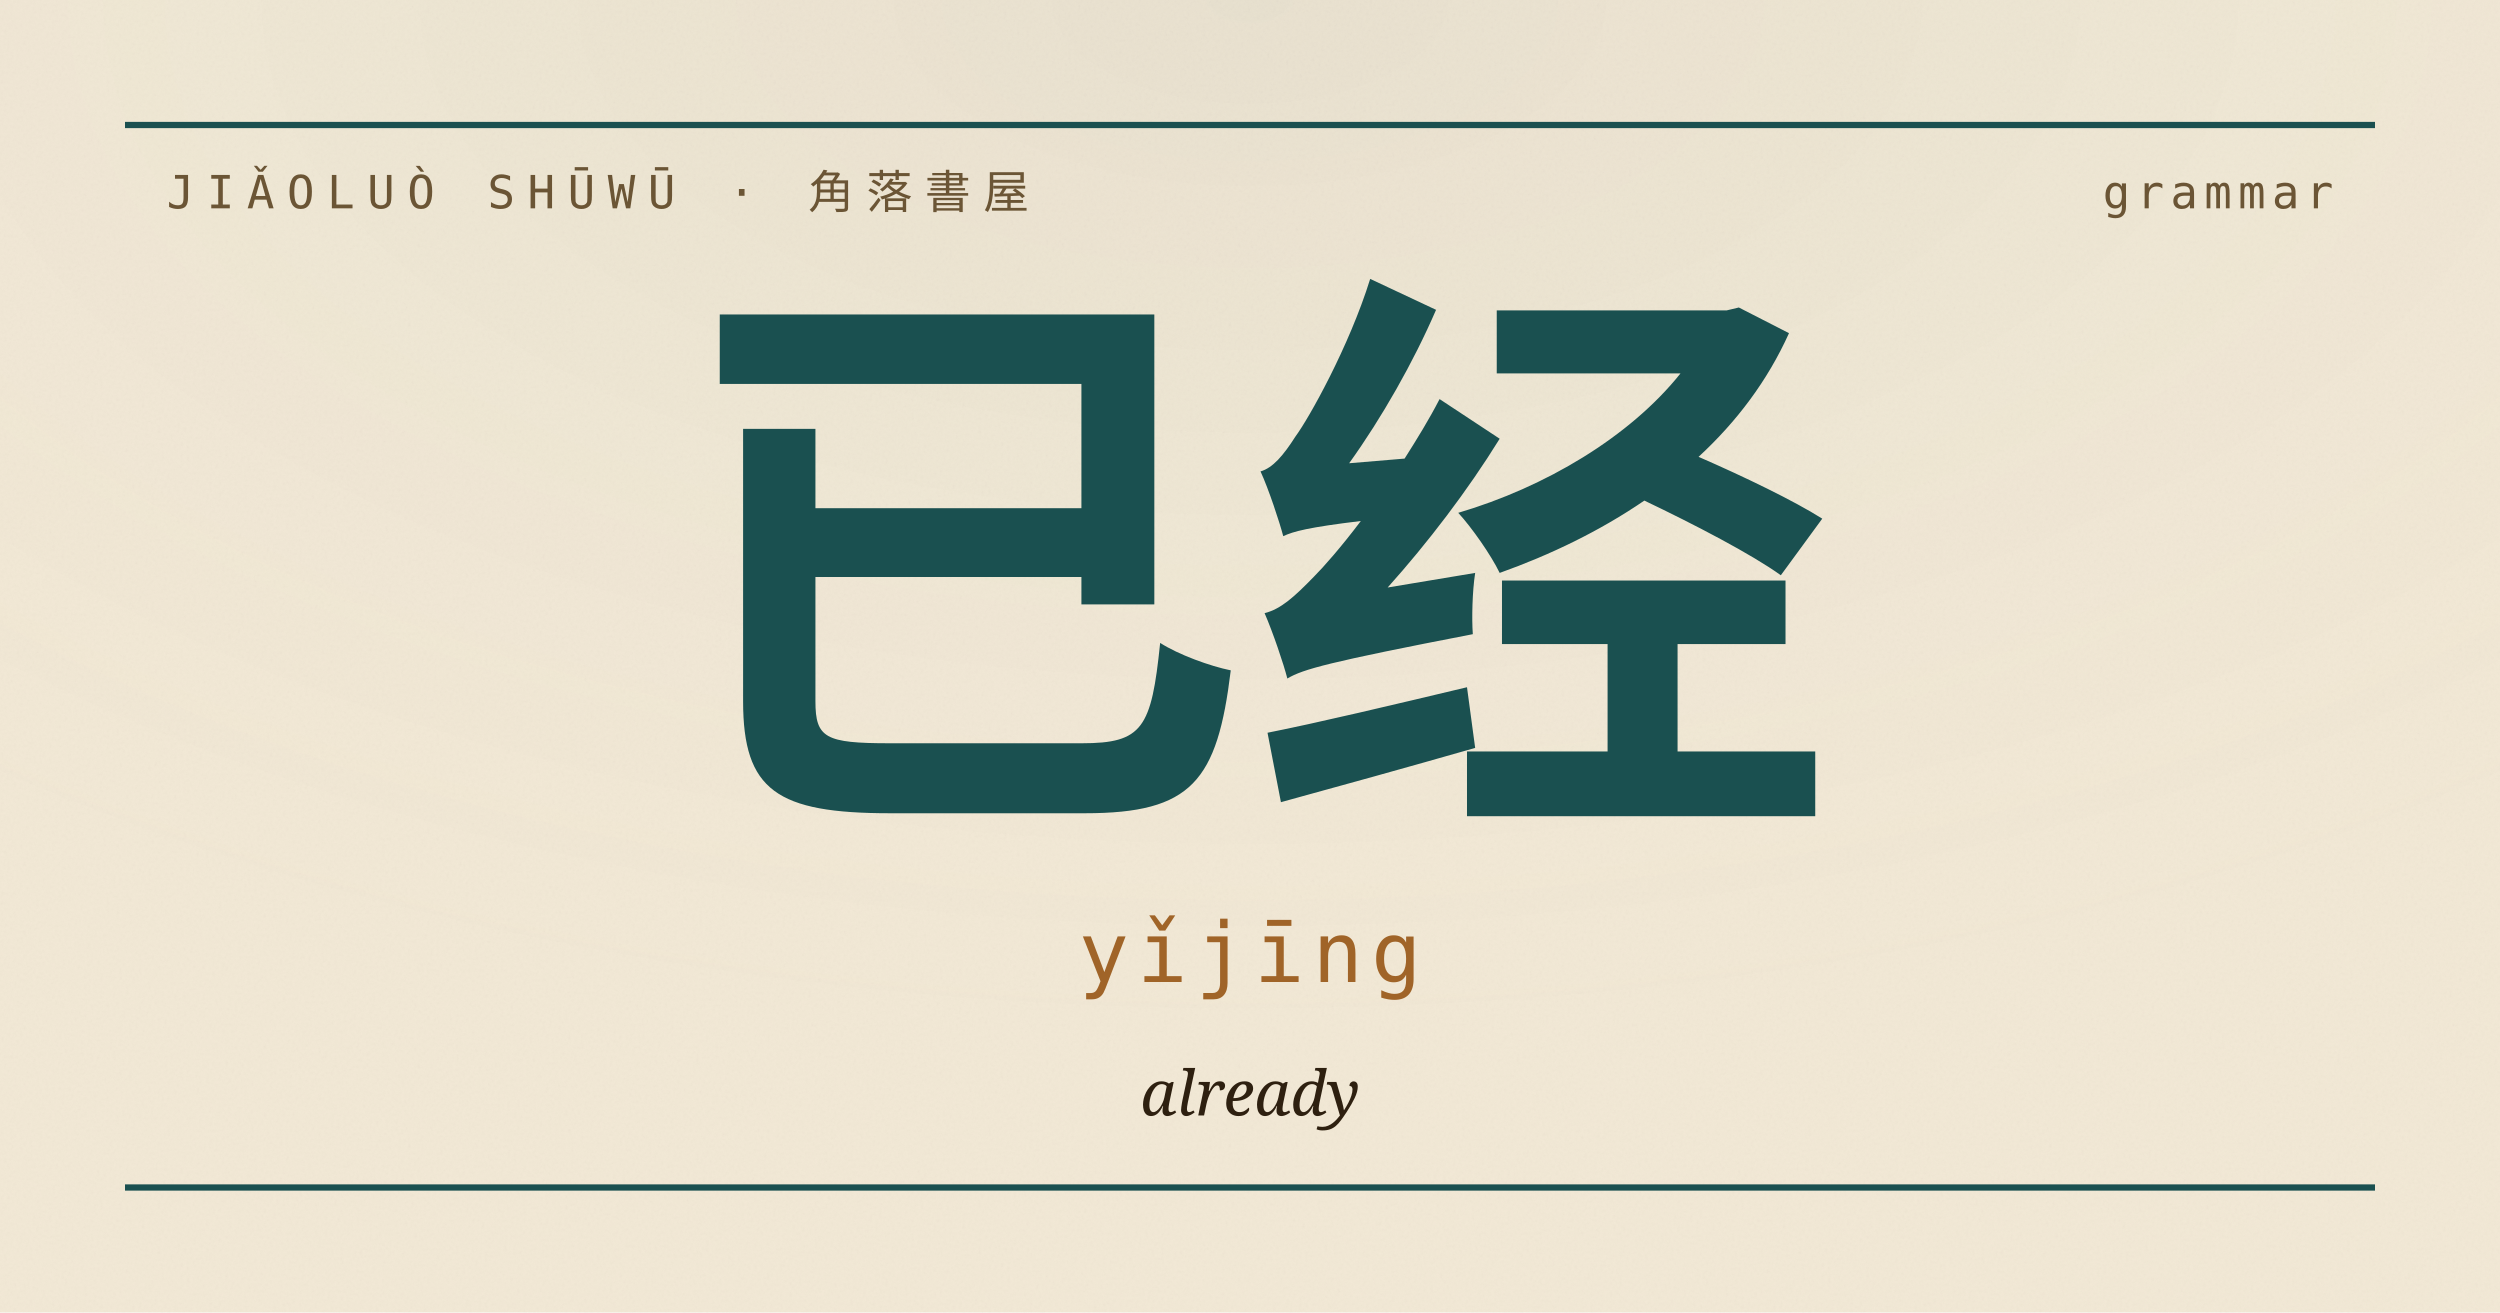
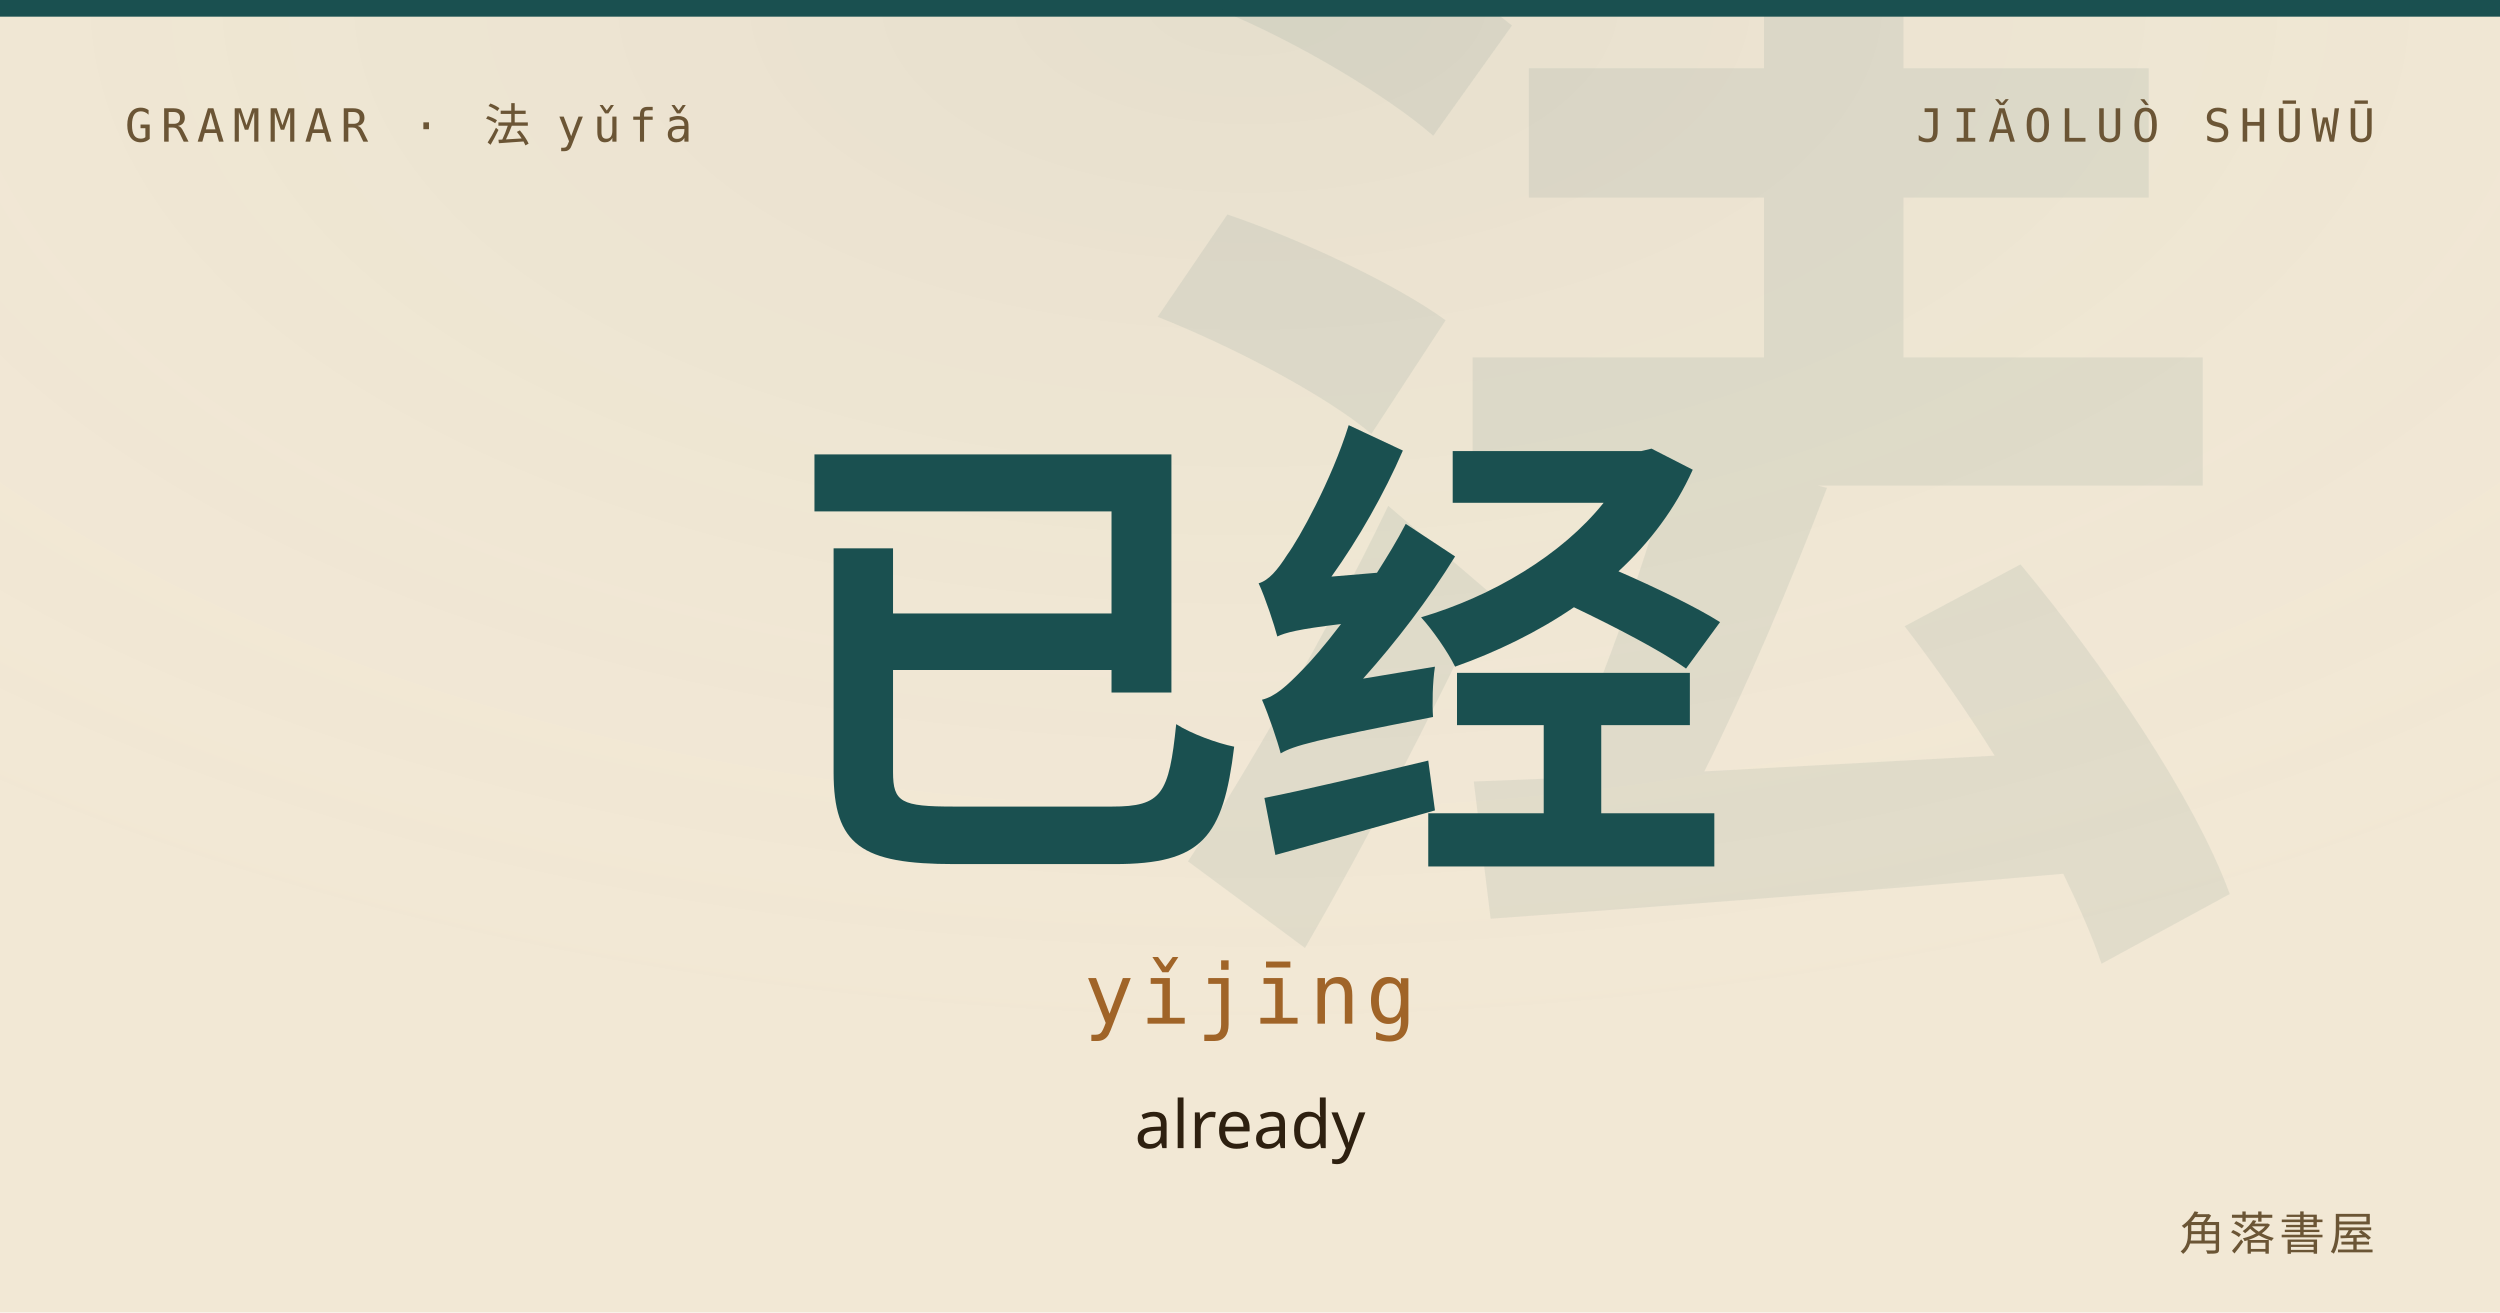
<svg xmlns="http://www.w3.org/2000/svg" viewBox="0 0 1200 630" width="1200" height="630">
  <defs>
-     <filter id="paper">
-       <feTurbulence type="fractalNoise" baseFrequency="0.65" numOctaves="5" stitchTiles="stitch" />
-       <feColorMatrix type="saturate" values="0" />
-     </filter>
    <radialGradient id="vignette" cx="50%" cy="0%" r="80%">
-       <stop offset="0%" stop-color="#1a5050" stop-opacity="0.05" />
+       <stop offset="0%" stop-color="#1a5050" stop-opacity="0.06" />
      <stop offset="100%" stop-color="#f2e8d5" stop-opacity="0" />
    </radialGradient>
  </defs>
  <rect width="1200" height="630" fill="#f2e8d5" />
  <rect width="1200" height="630" fill="url(#vignette)" />
-   <rect width="1200" height="630" filter="url(#paper)" opacity="0.06" />
-   <line x1="60" y1="60" x2="1140" y2="60" stroke="#1a5050" stroke-width="3" />
-   <line x1="60" y1="570" x2="1140" y2="570" stroke="#1a5050" stroke-width="3" />
-   <text x="80" y="100" font-family="Inconsolata, monospace" font-size="22" letter-spacing="6" fill="#6b5535" text-transform="uppercase">JIǍOLUÒ SHŪWŪ · 角落書屋</text>
-   <text x="1120" y="100" font-family="Inconsolata, monospace" font-size="22" letter-spacing="3" fill="#6b5535" text-anchor="end">grammar</text>
-   <text x="600" y="275" font-family="Noto Serif SC, serif" font-size="280" font-weight="700" fill="#1a5050" text-anchor="middle" dominant-baseline="middle">已经</text>
-   <text x="600" y="460" font-family="Inconsolata, monospace" font-size="40" letter-spacing="4" fill="#a06428" text-anchor="middle" dominant-baseline="middle">yǐjīng</text>
-   <text x="600" y="525" font-family="EB Garamond, Georgia, serif" font-style="italic" font-size="30" fill="#2e2010" text-anchor="middle" dominant-baseline="middle">already</text>
+   <rect x="0" y="0" width="1200" height="8" fill="#1a5050" />
+   <text x="1080" y="225" font-family="Noto Serif SC" font-size="540" font-weight="700" fill="#1a5050" opacity="0.08" text-anchor="end" dominant-baseline="middle">法</text>
+   <text x="60" y="68" font-family="Inconsolata" font-size="22" letter-spacing="4" fill="#6b5535">GRAMMAR · 法 yǔfǎ</text>
+   <text x="1140" y="68" font-family="Inconsolata" font-size="22" letter-spacing="4" fill="#6b5535" text-anchor="end">JIǍOLUÒ SHŪWŪ</text>
+   <text x="600" y="320" font-family="Noto Serif SC" font-size="230" font-weight="700" fill="#1a5050" text-anchor="middle" dominant-baseline="middle">已经</text>
+   <text x="600" y="480" font-family="Inconsolata" font-size="40" letter-spacing="3" fill="#a06428" text-anchor="middle" dominant-baseline="middle">yǐjīng</text>
+   <text x="600" y="540" font-family="EB Garamond" font-size="32" fill="#2e2010" text-anchor="middle" dominant-baseline="middle">already</text>
+   <text x="1140" y="600" font-family="Noto Serif SC" font-size="22" letter-spacing="2" fill="#6b5535" text-anchor="end">角落書屋</text>
</svg>
